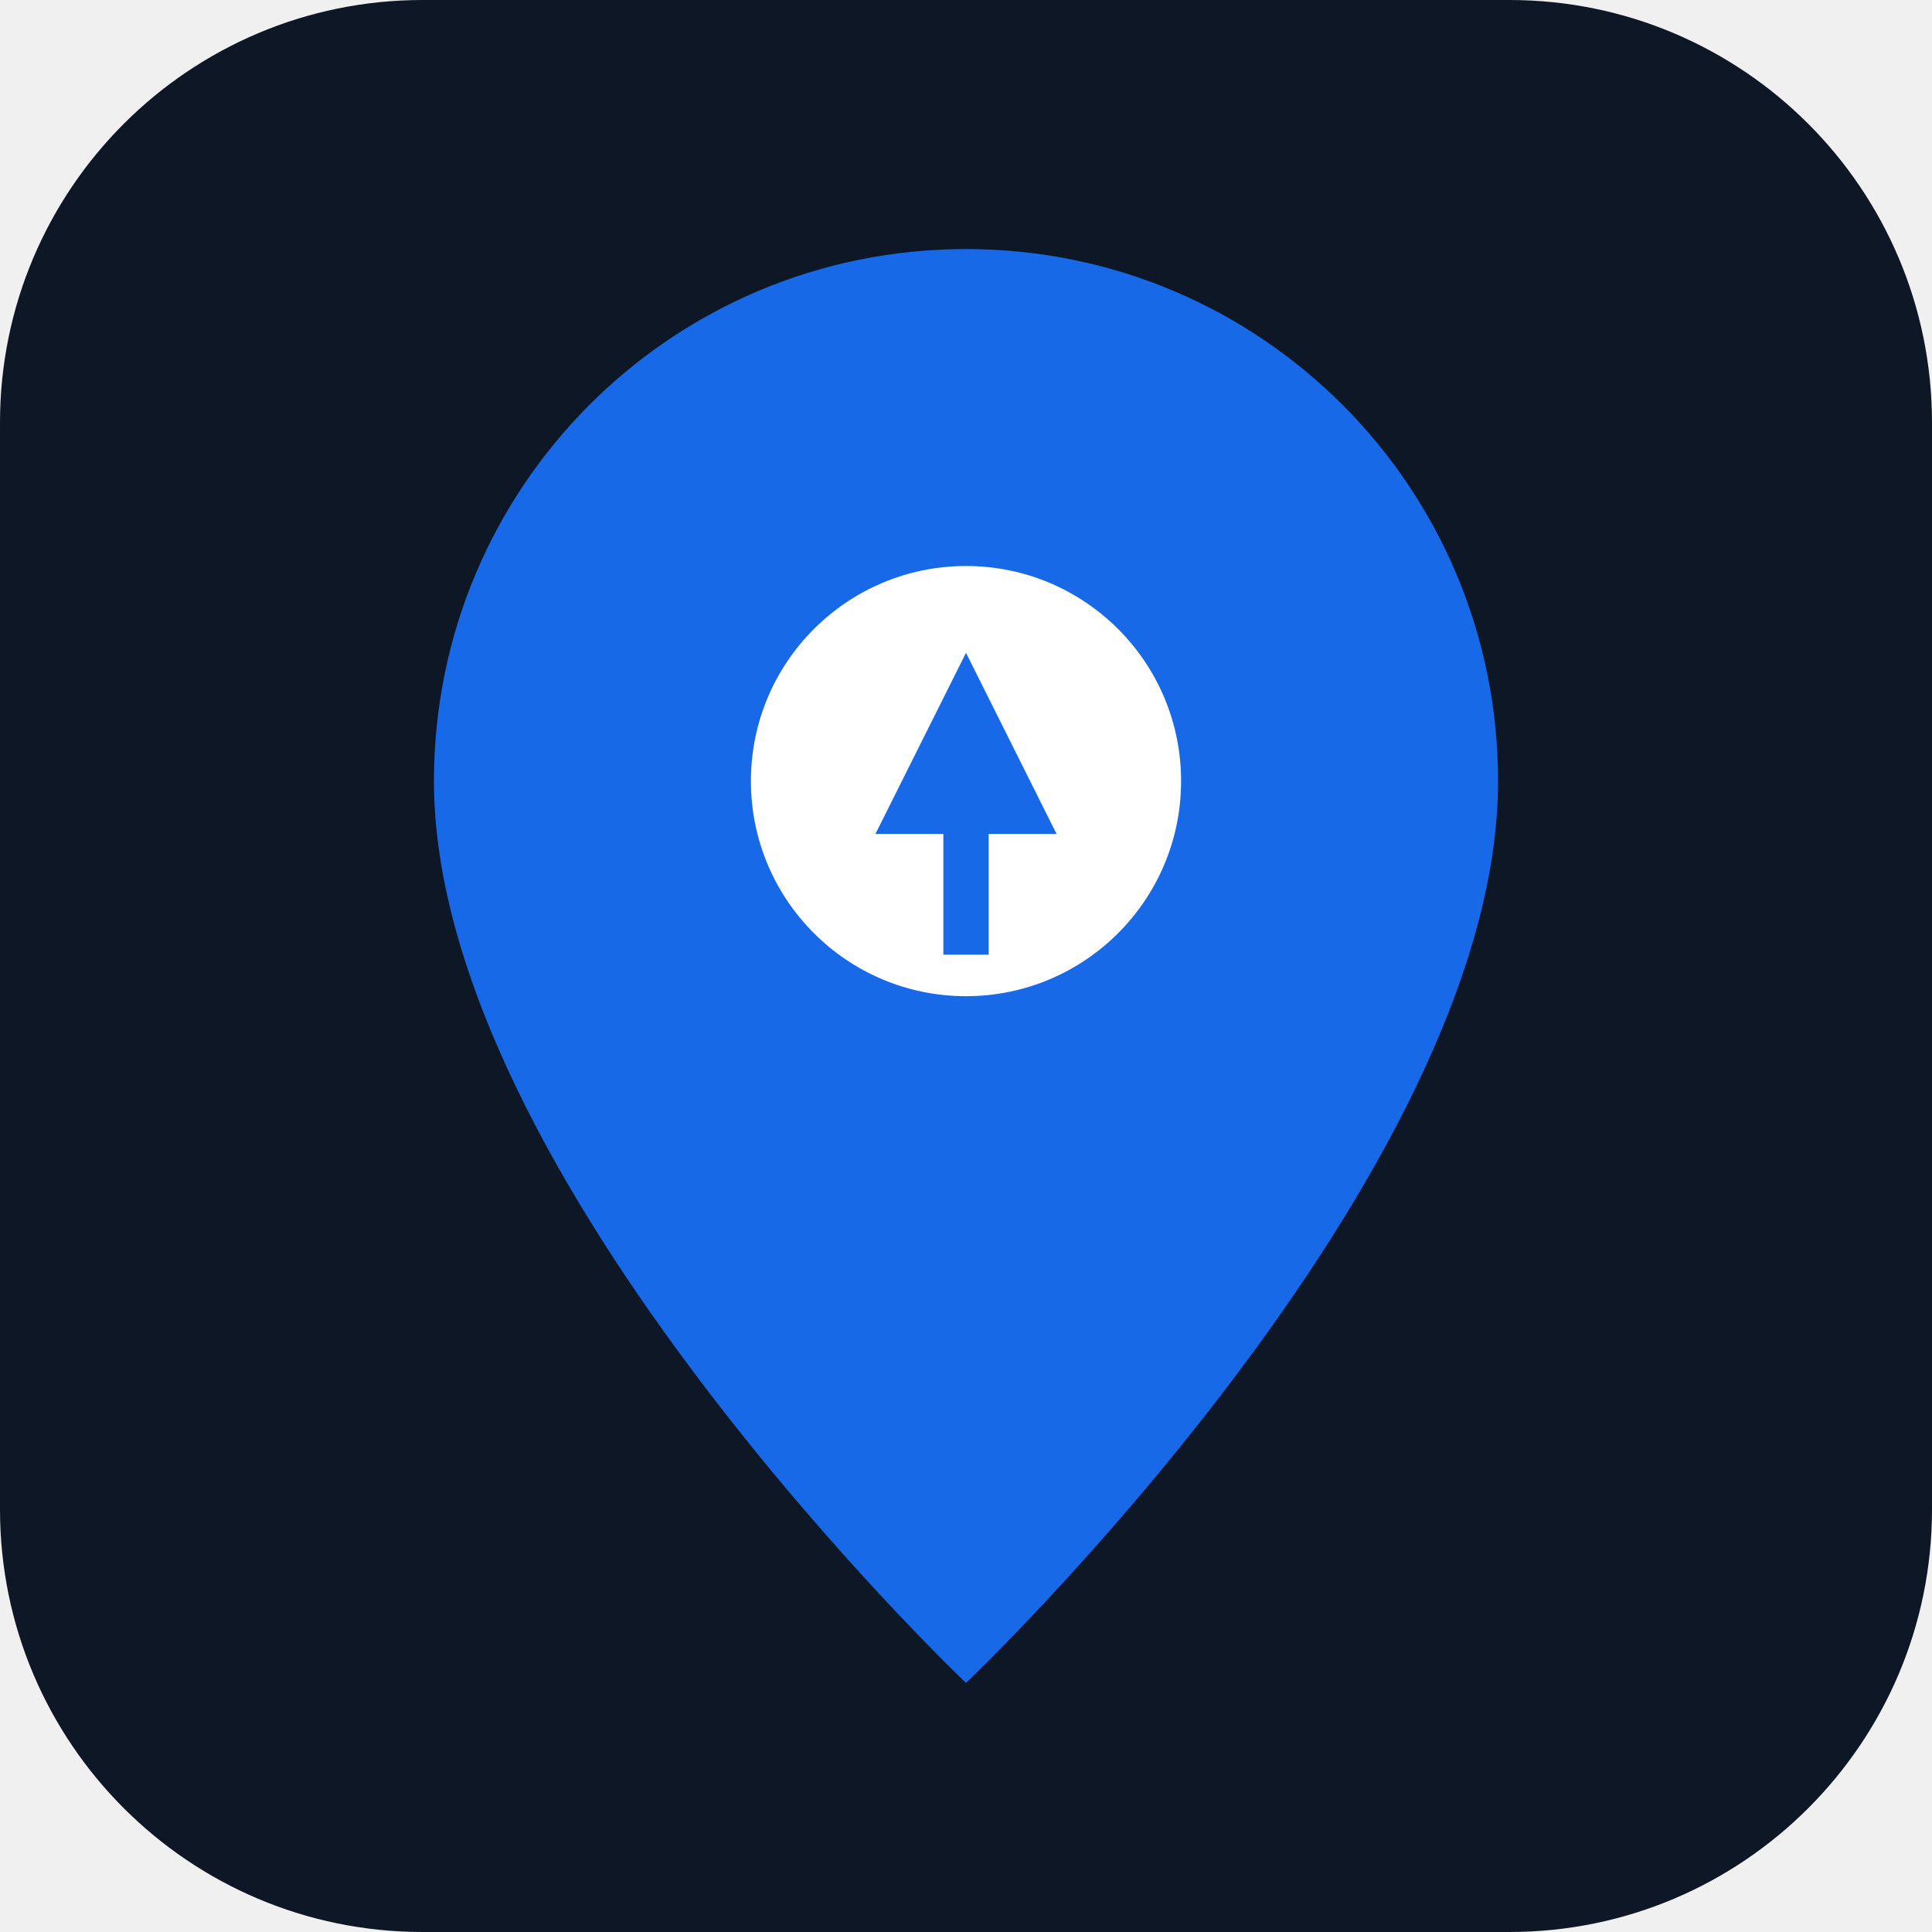
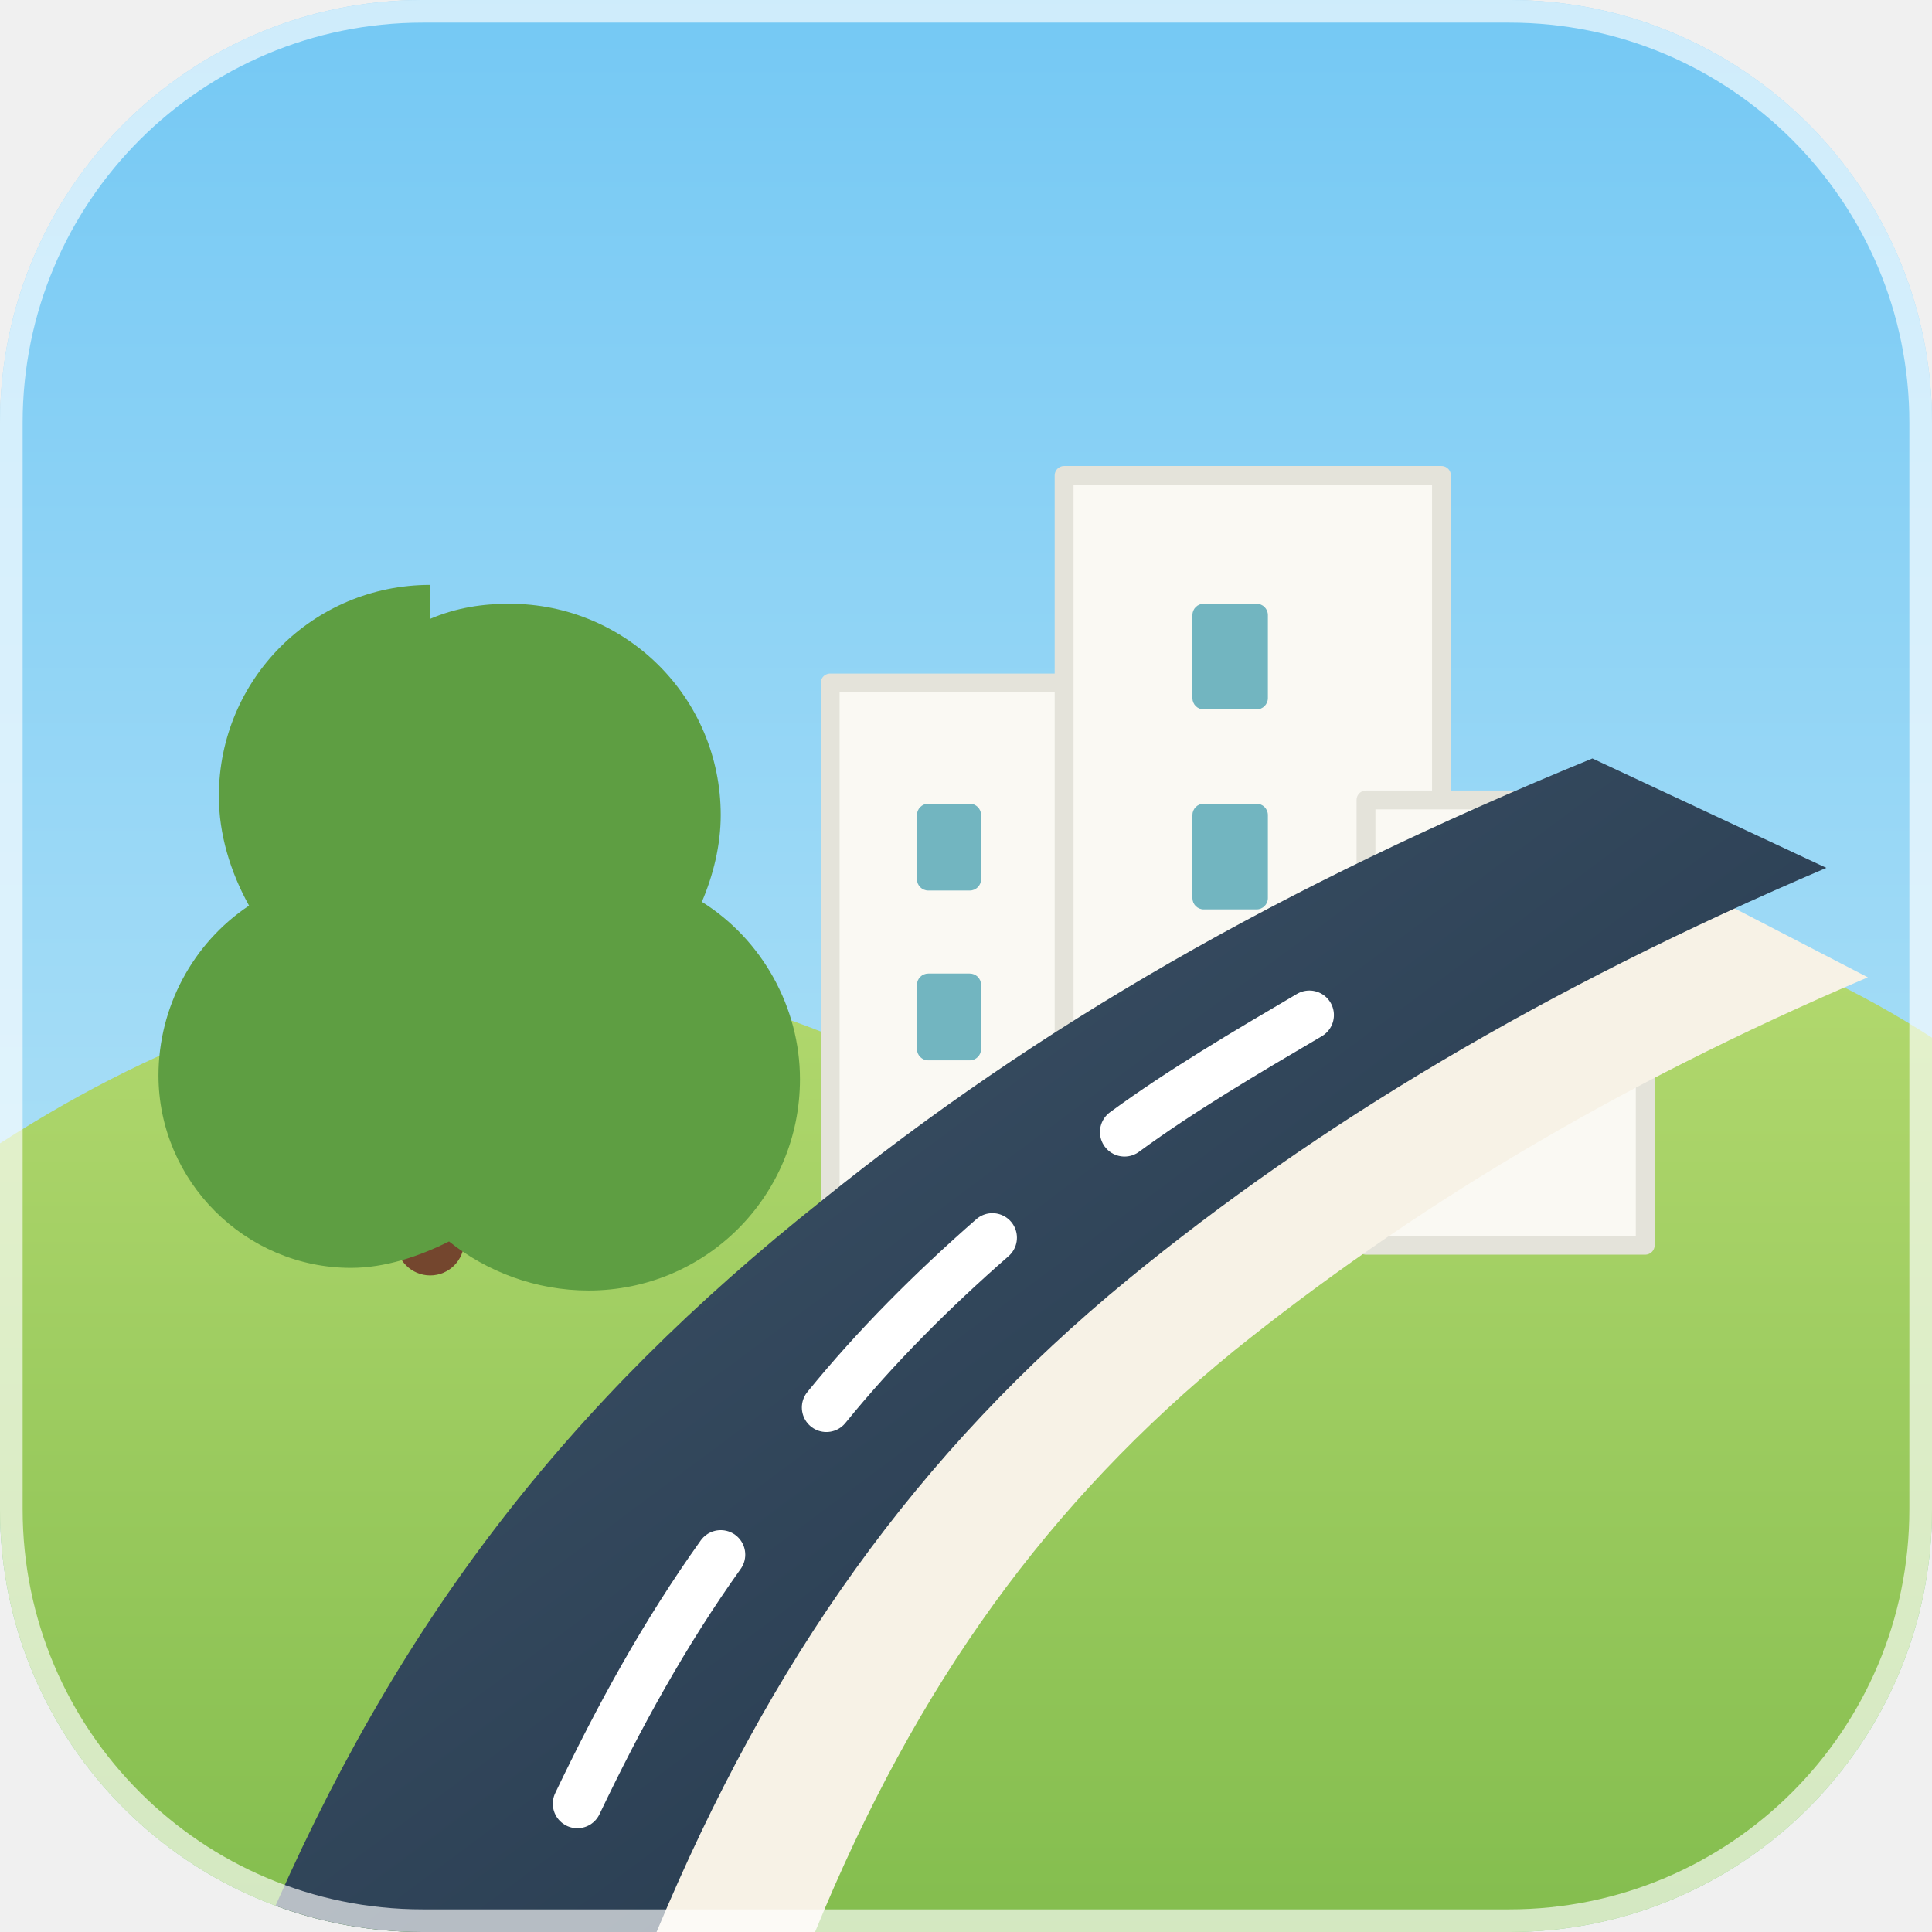
- <svg xmlns="http://www.w3.org/2000/svg" viewBox="0 0 512 512">
-   <rect width="512" height="512" rx="112" fill="#0e1726" />
-   <path d="M256 66c-78 0-141 63-141 141 0 105 141 239 141 239s141-134 141-239C397 129 334 66 256 66Z" fill="#1769e8" />
-   <circle cx="256" cy="207" r="57" fill="#fff" />
-   <path d="m256 173 24 48h-18v32h-12v-32h-18l24-48Z" fill="#1769e8" />
+ <svg xmlns="http://www.w3.org/2000/svg" viewBox="0 0 512 512" role="img" aria-labelledby="title">
+   <defs>
+     <linearGradient id="sky" x1="0" y1="0" x2="0" y2="1">
+       <stop stop-color="#74c8f4" />
+       <stop offset="1" stop-color="#c9ecf8" />
+     </linearGradient>
+     <linearGradient id="grass" x1="0" y1="0" x2="0" y2="1">
+       <stop stop-color="#b5da70" />
+       <stop offset="1" stop-color="#83bd4e" />
+     </linearGradient>
+     <linearGradient id="road" x1="0" y1="0" x2="1" y2="1">
+       <stop stop-color="#40556a" />
+       <stop offset="1" stop-color="#203448" />
+     </linearGradient>
+     <clipPath id="clip">
+       <rect width="512" height="512" rx="112" />
+     </clipPath>
+   </defs>
+   <g clip-path="url(#clip)">
+     <rect width="512" height="512" fill="url(#sky)" />
+     <path d="M0 303c90-58 177-60 262-7 91-70 174-70 250-21v237H0z" fill="url(#grass)" />
+     <g fill="#faf9f3" stroke="#e4e3da" stroke-width="5" stroke-linejoin="round">
+       <path d="M220 181h78v143h-78z" />
+       <path d="M282 126h100v202H282z" />
+       <path d="M362 212h74v118h-74z" />
+     </g>
+     <g fill="#72b5c0">
+       <rect x="243" y="213" width="17" height="23" rx="3" />
+       <rect x="243" y="258" width="17" height="23" rx="3" />
+       <rect x="316" y="160" width="20" height="28" rx="3" />
+       <rect x="316" y="213" width="20" height="28" rx="3" />
+       <rect x="316" y="266" width="20" height="62" rx="3" />
+       <rect x="391" y="243" width="16" height="24" rx="3" />
+     </g>
+     <path d="M119 512c32-75 74-129 134-177 52-42 109-76 184-106l58 30c-68 29-122 62-168 99-49 40-84 88-111 154z" fill="#f7f2e6" />
+     <path d="M70 512c35-82 80-140 148-194 57-46 121-83 204-117l62 29c-75 32-135 68-185 109-56 46-95 101-125 173z" fill="url(#road)" />
+     <path d="M153 478c11-23 23-45 38-66m28-39c13-16 28-31 44-45m35-28c15-11 32-21 49-31" fill="none" stroke="#fff" stroke-width="13" stroke-linecap="round" />
+     <rect x="105" y="226" width="18" height="112" rx="9" fill="#74462e" />
+     <path d="M114 155c-31 0-56 25-56 56 0 10 3 20 8 29-15 10-24 27-24 45 0 28 23 51 51 51 9 0 18-3 26-7 10 8 23 13 37 13 31 0 56-25 56-56 0-19-10-37-26-47 3-7 5-15 5-23 0-31-25-56-56-56-7 0-14 1-21 4z" fill="#5e9e42" />
+   </g>
+   <rect x="3" y="3" width="506" height="506" rx="109" fill="none" stroke="#fff" stroke-opacity=".65" stroke-width="6" />
</svg>
